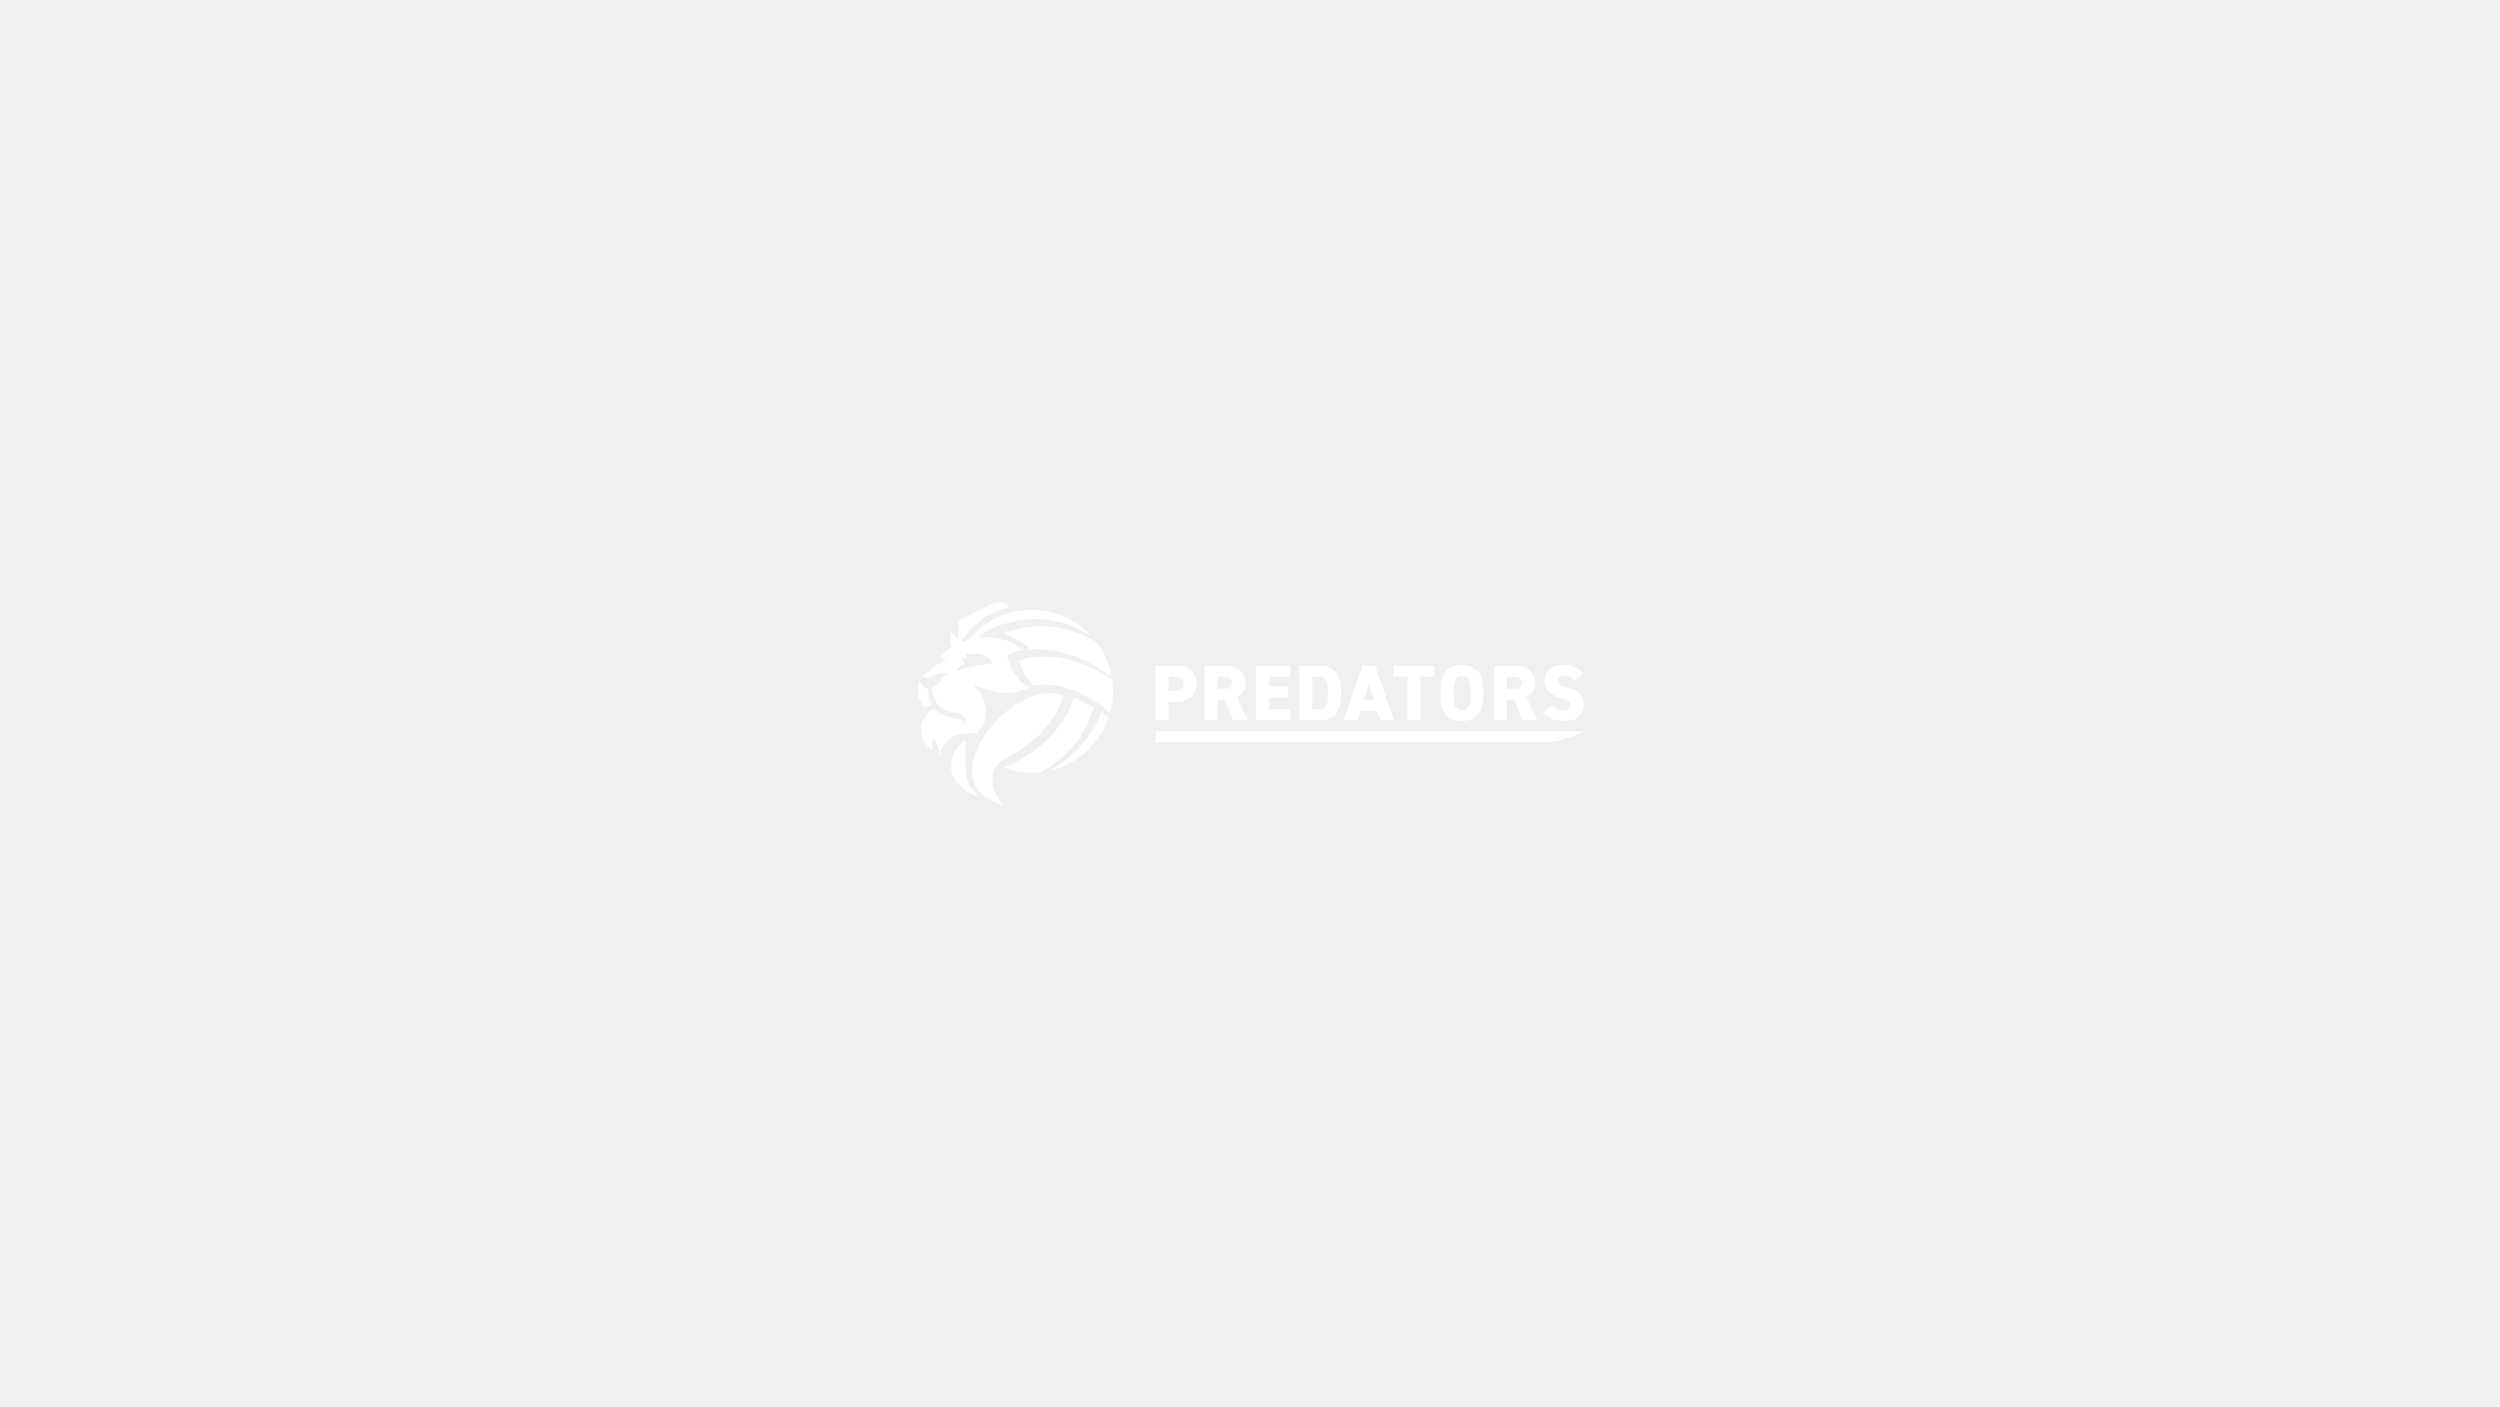
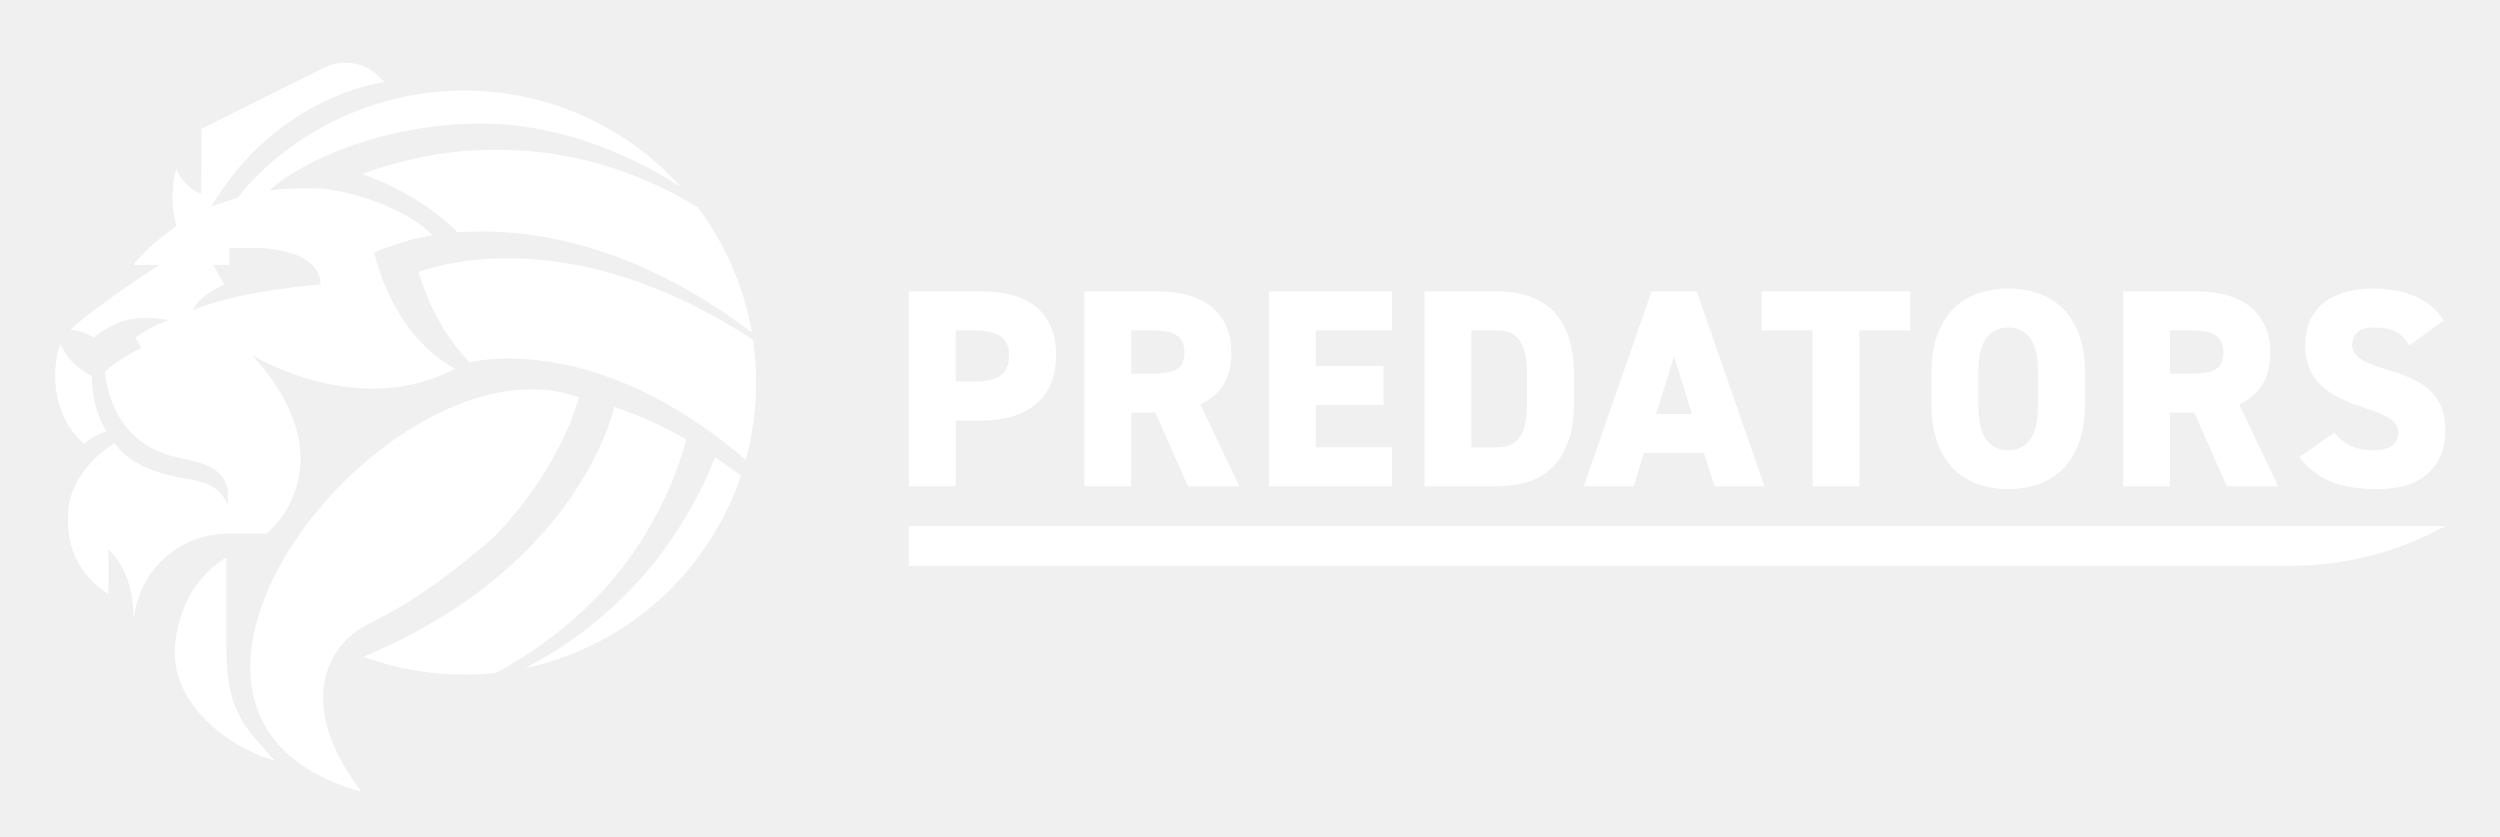
- <svg xmlns="http://www.w3.org/2000/svg" version="1.1" id="Layer_1" x="0px" y="0px" viewBox="0 0 1920 1080" style="enable-background:new 0 0 1920 1080;" xml:space="preserve">
+ <svg xmlns="http://www.w3.org/2000/svg" version="1.1" id="Layer_1" x="0px" y="0px" viewBox="693 449 535 179" style="enable-background:new 0 0 1920 1080;" xml:space="preserve">
  <style type="text/css">
	.st0{fill:#FFFFFF;}
</style>
  <g>
    <g>
      <path class="st0" d="M779.98,483.38c-0.3,0.08-0.6,0.16-0.91,0.25l-2.55,0.64c-1.99,0.56-4.06,1.26-6,2    c7.12,2.41,15.52,7.35,20.39,12.45c3.13-0.22,6.27-0.22,9.37-0.07c13.94,0.78,27.47,5.38,39.56,12.23    c4.91,2.77,9.59,5.89,14.05,9.27c-1.71-9.91-5.76-19.02-11.55-26.75c-11.2-6.9-23.93-11.2-37.05-12.14    C796.81,480.67,788.21,481.25,779.98,483.38z" />
      <path class="st0" d="M822.23,507.04c-10.31-2.7-21.24-3.67-31.75-1.84c-2.71,0.47-5.38,1.1-7.94,2.04    c2.26,7.18,5.77,13.99,10.95,19.27c5.48-1.12,11.22-0.92,16.69-0.15c15.93,2.39,30.28,10.68,42.42,21.05    c1.44-5.27,2.22-10.82,2.22-16.55c0-3.1-0.23-6.15-0.67-9.13C844.29,515.28,833.61,510.09,822.23,507.04z" />
      <path class="st0" d="M771.49,582.71c6.87-3.37,14.7-7.92,27.38-18.94c8.05-8.41,12.72-16.61,15.28-22.26    c1.89-4.38,2.77-7.45,2.77-7.45c-40.06-14.69-106.03,67.69-46.62,84.36C755.01,598.11,764.62,586.08,771.49,582.71z" />
      <path class="st0" d="M838.45,561.73c-8.07,12.85-19.69,23.34-33.13,30.27c21.72-4.59,39.28-20.47,46.25-41.21    c-1.82-1.38-3.68-2.7-5.58-3.96C844.04,552.06,841.41,557.03,838.45,561.73z" />
      <path class="st0" d="M828.78,566.9c4.76-7.04,8.56-14.78,10.83-22.97c0.08-0.3,0.16-0.6,0.23-0.9c-3.22-1.84-6.55-3.5-9.98-4.94    c-1.75-0.72-3.54-1.38-5.38-1.99c-1.67,6.34-4.73,12.31-8.26,17.77c-7.65,11.68-18.39,21.1-30.37,28.15    c-4.85,2.87-9.89,5.36-15.06,7.53c6.71,2.46,13.96,3.81,21.53,3.81c2.5,0,4.4-0.09,6.83-0.37    C810.73,586.74,821.4,577.8,828.78,566.9z" />
      <path class="st0" d="M711.08,543.97c1.53-1.39,2.67-2.01,4.69-2.64c-2.18-3.59-3.1-7.7-3.11-11.79c0-0.01-4.88-2.33-6.75-6.94    c0,0,0,0,0,0C703.7,528.85,704.51,538.51,711.08,543.97z" />
      <path class="st0" d="M712.85,531.33l0.02,0.05c0-0.02,0-0.04-0.01-0.07C712.86,531.32,712.86,531.32,712.85,531.33z" />
      <path class="st0" d="M729.95,517.08c0.04-0.01,0.06-0.01,0.06-0.01s-0.03-0.01-0.06-0.03L729.95,517.08z" />
      <path class="st0" d="M741.43,587.64v-19.37c-11.53,7.19-11.02,20.51-11.02,20.51c0,10.79,10.72,19.9,21.45,23.04    C745.89,605.05,741.43,601.81,741.43,587.64L741.43,587.64z" />
    </g>
    <path class="st0" d="M838.71,489.01c-11.44-12.67-27.98-20.63-46.39-20.63c-4.24,0-8.39,0.43-12.39,1.23   c-24.29,4.99-36.01,21.66-36.01,21.66l-5.7,1.91c14.22-23.94,37.04-26.61,37.04-26.61c-0.4-0.43-0.8-0.85-1.2-1.24   c-3.14-3.06-7.89-3.76-11.81-1.8c-9,4.49-20.93,10.45-26.11,13.03l-0.07,13.88c-2.24-0.64-4.5-3.23-5.38-5.28   c-1.51,5.93-0.37,10.77,0.09,12.2c-3.32,2.28-7.84,6.2-9.16,8.32h5.58c-1.26,0.6-15.86,10.48-19.11,13.93   c1.38,0.04,2.86,0.42,4.99,1.6c0,0,4.56-4.19,10.68-4.19c2.68,0,5.5,0.43,5.2,0.53c-2.68,0.89-5.25,2.4-6.99,3.76   c0.43,0.67,0.17,0.26,1.27,2.17c0,0-4.38,2.04-7.8,5.04c0.46,3.47,2.04,15.31,15.32,18.31c4.24,0.96,10.56,1.81,10.98,7.44   l0.04,3.04c-1.46-4.42-5.7-5.23-7.37-5.57c-7-1.22-12.97-2.64-16.93-7.91c-1.61,0.98-9.96,6.5-9.95,15.87   c0,3.47,0.31,11.08,8.67,16.44v-9.5c0,0,5.37,3.99,5.37,14.58c0.05-0.13,0.11-0.26,0.16-0.4c1.23-9.82,9.54-17.44,19.67-17.6   c0.42-0.02,0.85-0.03,1.27-0.03h7.43c0,0,18.16-14.71-3.17-38.2c0,0,22.52,13.93,43.43,2.95c-10.16-5.8-15.09-16.14-17.3-24.93   c4.23-1.73,7.73-2.64,7.73-2.64c1.56-0.43,3.15-0.77,4.75-1.04c-4.55-4.9-15.4-9.08-23.36-9.93c-5.69-0.41-11.59,0.35-11.59,0.35   c7.91-6.91,25.1-14.27,45.42-14.3C811.13,475.46,826,480.86,838.71,489.01z M729.95,517.08l-0.01-0.05   c0.04,0.02,0.06,0.03,0.06,0.03S729.99,517.07,729.95,517.08z M761.59,509.88c0,0-16.69,1.14-27.23,5.46c0,0,0.57-2.6,6.6-5.46   l-2.35-4.19h3.49v-3.62h6.03C748.14,502.08,761.59,502.08,761.59,509.88z" />
  </g>
  <g>
    <g>
      <path class="st0" d="M897.53,553.06H887.5v-41.7h15.71c2.42,0,4.59,0.27,6.53,0.82c1.93,0.54,3.59,1.37,4.96,2.48    c1.37,1.11,2.43,2.51,3.17,4.2c0.75,1.69,1.12,3.71,1.12,6.04c0,4.63-1.42,8.14-4.26,10.52c-2.84,2.38-6.68,3.57-11.51,3.57h-5.68    V553.06z M907.17,529.34c1.19-0.87,1.78-2.35,1.78-4.44c0-1.69-0.59-2.98-1.78-3.87c-1.19-0.89-3.11-1.33-5.77-1.33h-3.87v10.94    h3.87C904.06,530.64,905.98,530.21,907.17,529.34z" />
      <path class="st0" d="M940.26,537.29h-5.2v15.77h-10.03v-41.7h15.71c2.42,0,4.59,0.27,6.53,0.82c1.93,0.54,3.59,1.37,4.96,2.48    c1.37,1.11,2.43,2.48,3.17,4.11c0.75,1.63,1.12,3.54,1.12,5.71c0,2.74-0.57,5.03-1.72,6.86c-1.15,1.83-2.79,3.23-4.93,4.2    l8.34,17.53h-11L940.26,537.29z M942.31,528.8c0.85-0.1,1.58-0.3,2.21-0.6c0.62-0.3,1.11-0.76,1.45-1.36    c0.34-0.6,0.51-1.39,0.51-2.36c0-1.01-0.17-1.82-0.51-2.45c-0.34-0.62-0.83-1.11-1.45-1.45c-0.62-0.34-1.36-0.57-2.21-0.69    c-0.85-0.12-1.77-0.18-2.78-0.18h-4.47v9.25h4.47C940.54,528.95,941.47,528.9,942.31,528.8z" />
      <path class="st0" d="M990.9,519.7h-16.32v7.61h14.5v8.34h-14.5v9.07h16.32v8.34h-26.35v-41.7h26.35V519.7z" />
      <path class="st0" d="M997.85,511.36h15.53c2.38,0,4.57,0.31,6.59,0.94c2.01,0.62,3.75,1.64,5.2,3.05c1.45,1.41,2.59,3.24,3.41,5.5    s1.24,5.04,1.24,8.34v6.04c0,3.26-0.41,6.02-1.24,8.28c-0.83,2.26-1.96,4.1-3.41,5.53c-1.45,1.43-3.18,2.46-5.2,3.08    s-4.21,0.94-6.59,0.94h-15.53V511.36z M1016.55,544.03c0.83-0.46,1.48-1.11,1.96-1.93c0.48-0.83,0.82-1.82,1-2.99    c0.18-1.17,0.27-2.46,0.27-3.87v-6.04c0-1.41-0.09-2.7-0.27-3.87c-0.18-1.17-0.51-2.17-1-2.99c-0.48-0.83-1.14-1.47-1.96-1.93    c-0.83-0.46-1.88-0.7-3.17-0.7h-5.5v25.02h5.5C1014.67,544.72,1015.72,544.49,1016.55,544.03z" />
      <path class="st0" d="M1046.43,511.36h9.67l14.5,41.7h-10.7l-2.24-7.13h-12.87l-2.18,7.13h-10.7L1046.43,511.36z M1055.07,537.59    l-3.81-12.33l-3.87,12.33H1055.07z" />
      <path class="st0" d="M1101.79,519.7h-10.88v33.36h-10.03V519.7H1070v-8.34h31.79V519.7z" />
      <path class="st0" d="M1137.96,543.57c-0.83,2.3-1.96,4.19-3.41,5.68s-3.18,2.6-5.2,3.32s-4.21,1.09-6.59,1.09    c-2.38,0-4.57-0.36-6.59-1.09s-3.75-1.83-5.2-3.32s-2.59-3.38-3.41-5.68c-0.83-2.3-1.24-5-1.24-8.1v-6.53    c0-3.14,0.41-5.86,1.24-8.16s1.96-4.18,3.41-5.65c1.45-1.47,3.18-2.57,5.2-3.29c2.01-0.73,4.21-1.09,6.59-1.09    c2.38,0,4.57,0.36,6.59,1.09c2.01,0.73,3.75,1.82,5.2,3.29c1.45,1.47,2.59,3.35,3.41,5.65s1.24,5.02,1.24,8.16v6.53    C1139.19,538.58,1138.78,541.28,1137.96,543.57z M1117.98,542.97c1.09,1.57,2.68,2.36,4.77,2.36s3.69-0.79,4.77-2.36    c1.09-1.57,1.63-4.07,1.63-7.49v-6.53c0-3.42-0.54-5.92-1.63-7.49c-1.09-1.57-2.68-2.36-4.77-2.36s-3.69,0.79-4.77,2.36    c-1.09,1.57-1.63,4.07-1.63,7.49v6.53C1116.35,538.9,1116.89,541.4,1117.98,542.97z" />
      <path class="st0" d="M1162.58,537.29h-5.2v15.77h-10.03v-41.7h15.71c2.42,0,4.59,0.27,6.53,0.82c1.93,0.54,3.59,1.37,4.96,2.48    c1.37,1.11,2.43,2.48,3.17,4.11c0.75,1.63,1.12,3.54,1.12,5.71c0,2.74-0.57,5.03-1.72,6.86c-1.15,1.83-2.79,3.23-4.93,4.2    l8.34,17.53h-11L1162.58,537.29z M1164.63,528.8c0.85-0.1,1.58-0.3,2.21-0.6c0.62-0.3,1.11-0.76,1.45-1.36    c0.34-0.6,0.51-1.39,0.51-2.36c0-1.01-0.17-1.82-0.51-2.45c-0.34-0.62-0.83-1.11-1.45-1.45c-0.62-0.34-1.36-0.57-2.21-0.69    c-0.85-0.12-1.77-0.18-2.78-0.18h-4.47v9.25h4.47C1162.86,528.95,1163.79,528.9,1164.63,528.8z" />
      <path class="st0" d="M1205.67,519.94c-1.13-0.56-2.64-0.85-4.53-0.85c-1.69,0-2.91,0.34-3.66,1.03c-0.75,0.69-1.12,1.55-1.12,2.6    c0,1.25,0.57,2.27,1.72,3.05s3.05,1.56,5.71,2.33c2.26,0.65,4.18,1.36,5.77,2.15c1.59,0.79,2.88,1.69,3.87,2.72    c0.99,1.03,1.71,2.22,2.18,3.57s0.69,2.91,0.69,4.68c0,3.79-1.24,6.81-3.72,9.07c-2.48,2.26-6.09,3.38-10.85,3.38    c-3.83,0-7.07-0.51-9.73-1.54c-2.66-1.03-4.98-2.79-6.95-5.29l7.49-5.26c1.05,1.29,2.23,2.24,3.54,2.84    c1.31,0.6,2.91,0.91,4.8,0.91c1.93,0,3.31-0.35,4.14-1.06c0.83-0.71,1.24-1.56,1.24-2.57c0-0.6-0.12-1.15-0.36-1.63    c-0.24-0.48-0.66-0.94-1.27-1.36c-0.6-0.42-1.41-0.85-2.42-1.27c-1.01-0.42-2.28-0.88-3.81-1.36c-4.23-1.37-7.3-3.09-9.22-5.17    c-1.91-2.07-2.87-4.78-2.87-8.13c0-1.73,0.29-3.33,0.88-4.8c0.58-1.47,1.47-2.74,2.66-3.81s2.71-1.9,4.56-2.51    c1.85-0.6,4.05-0.91,6.59-0.91c3.34,0,6.31,0.56,8.88,1.69c2.58,1.13,4.61,2.84,6.1,5.14l-7.43,5.32    C1207.76,521.5,1206.79,520.51,1205.67,519.94z" />
    </g>
    <path class="st0" d="M1216.3,561.58H887.5v8.52h295.59C1194.7,570.1,1206.13,567.17,1216.3,561.58L1216.3,561.58z" />
  </g>
</svg>
